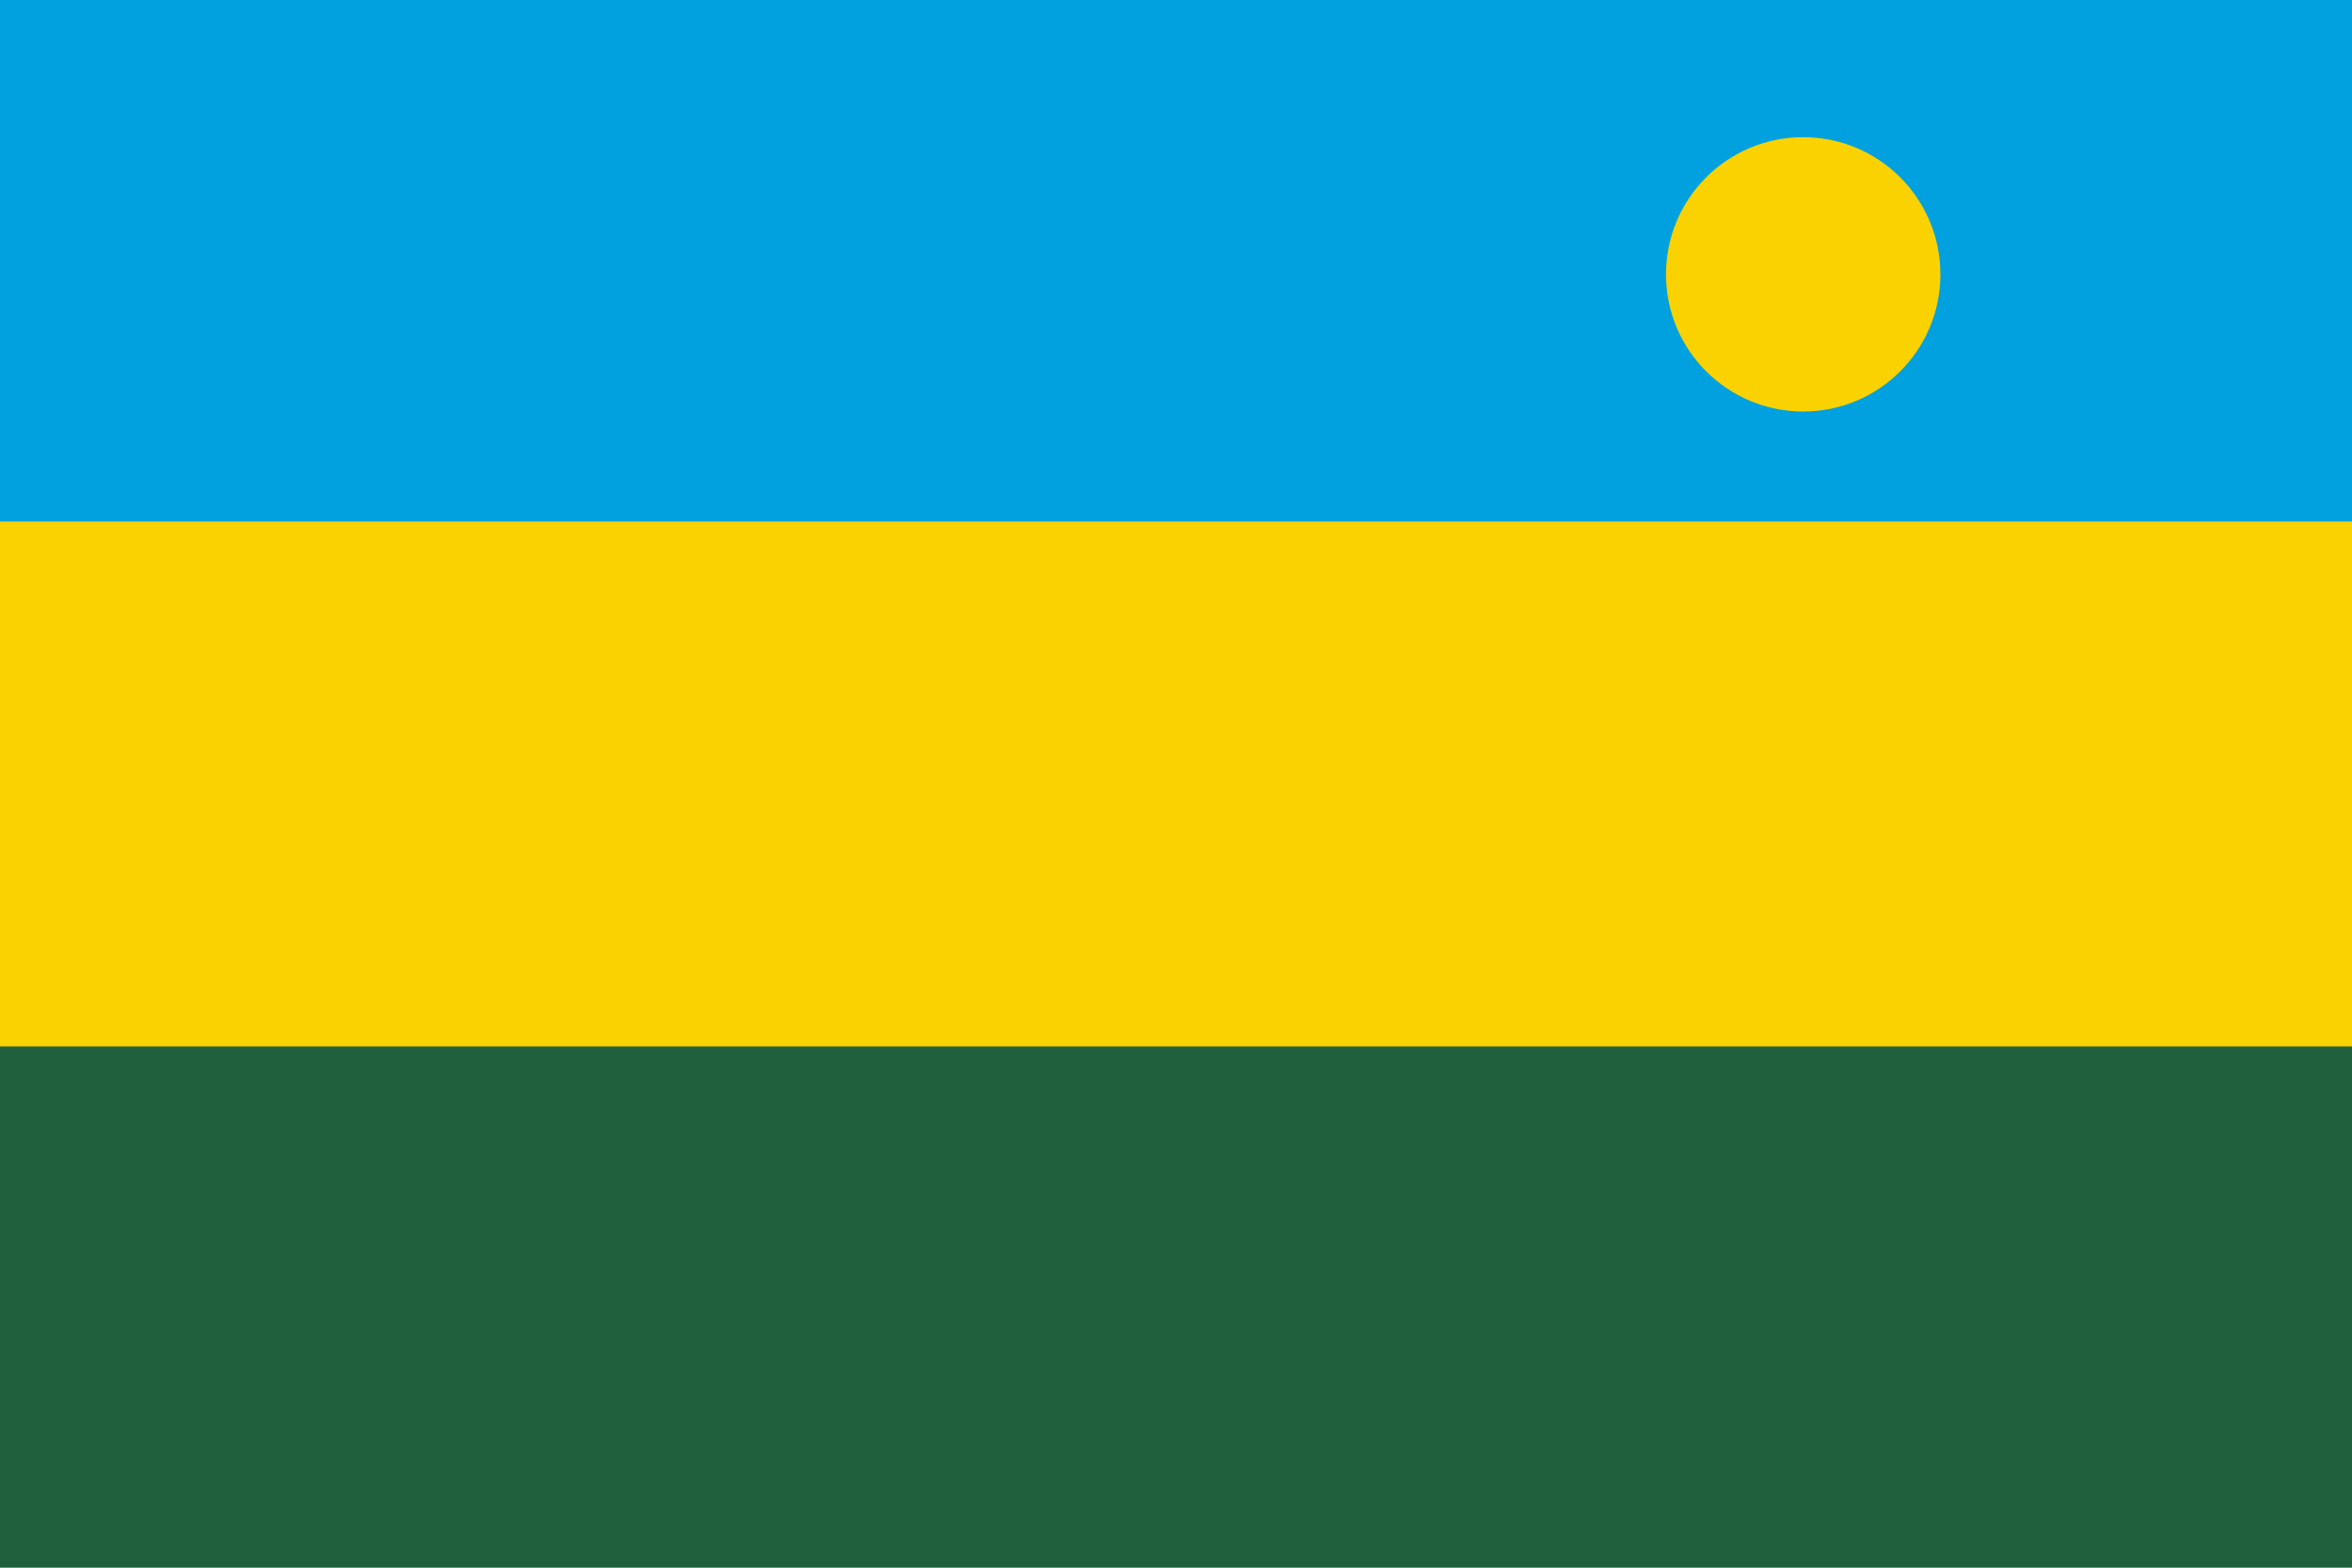
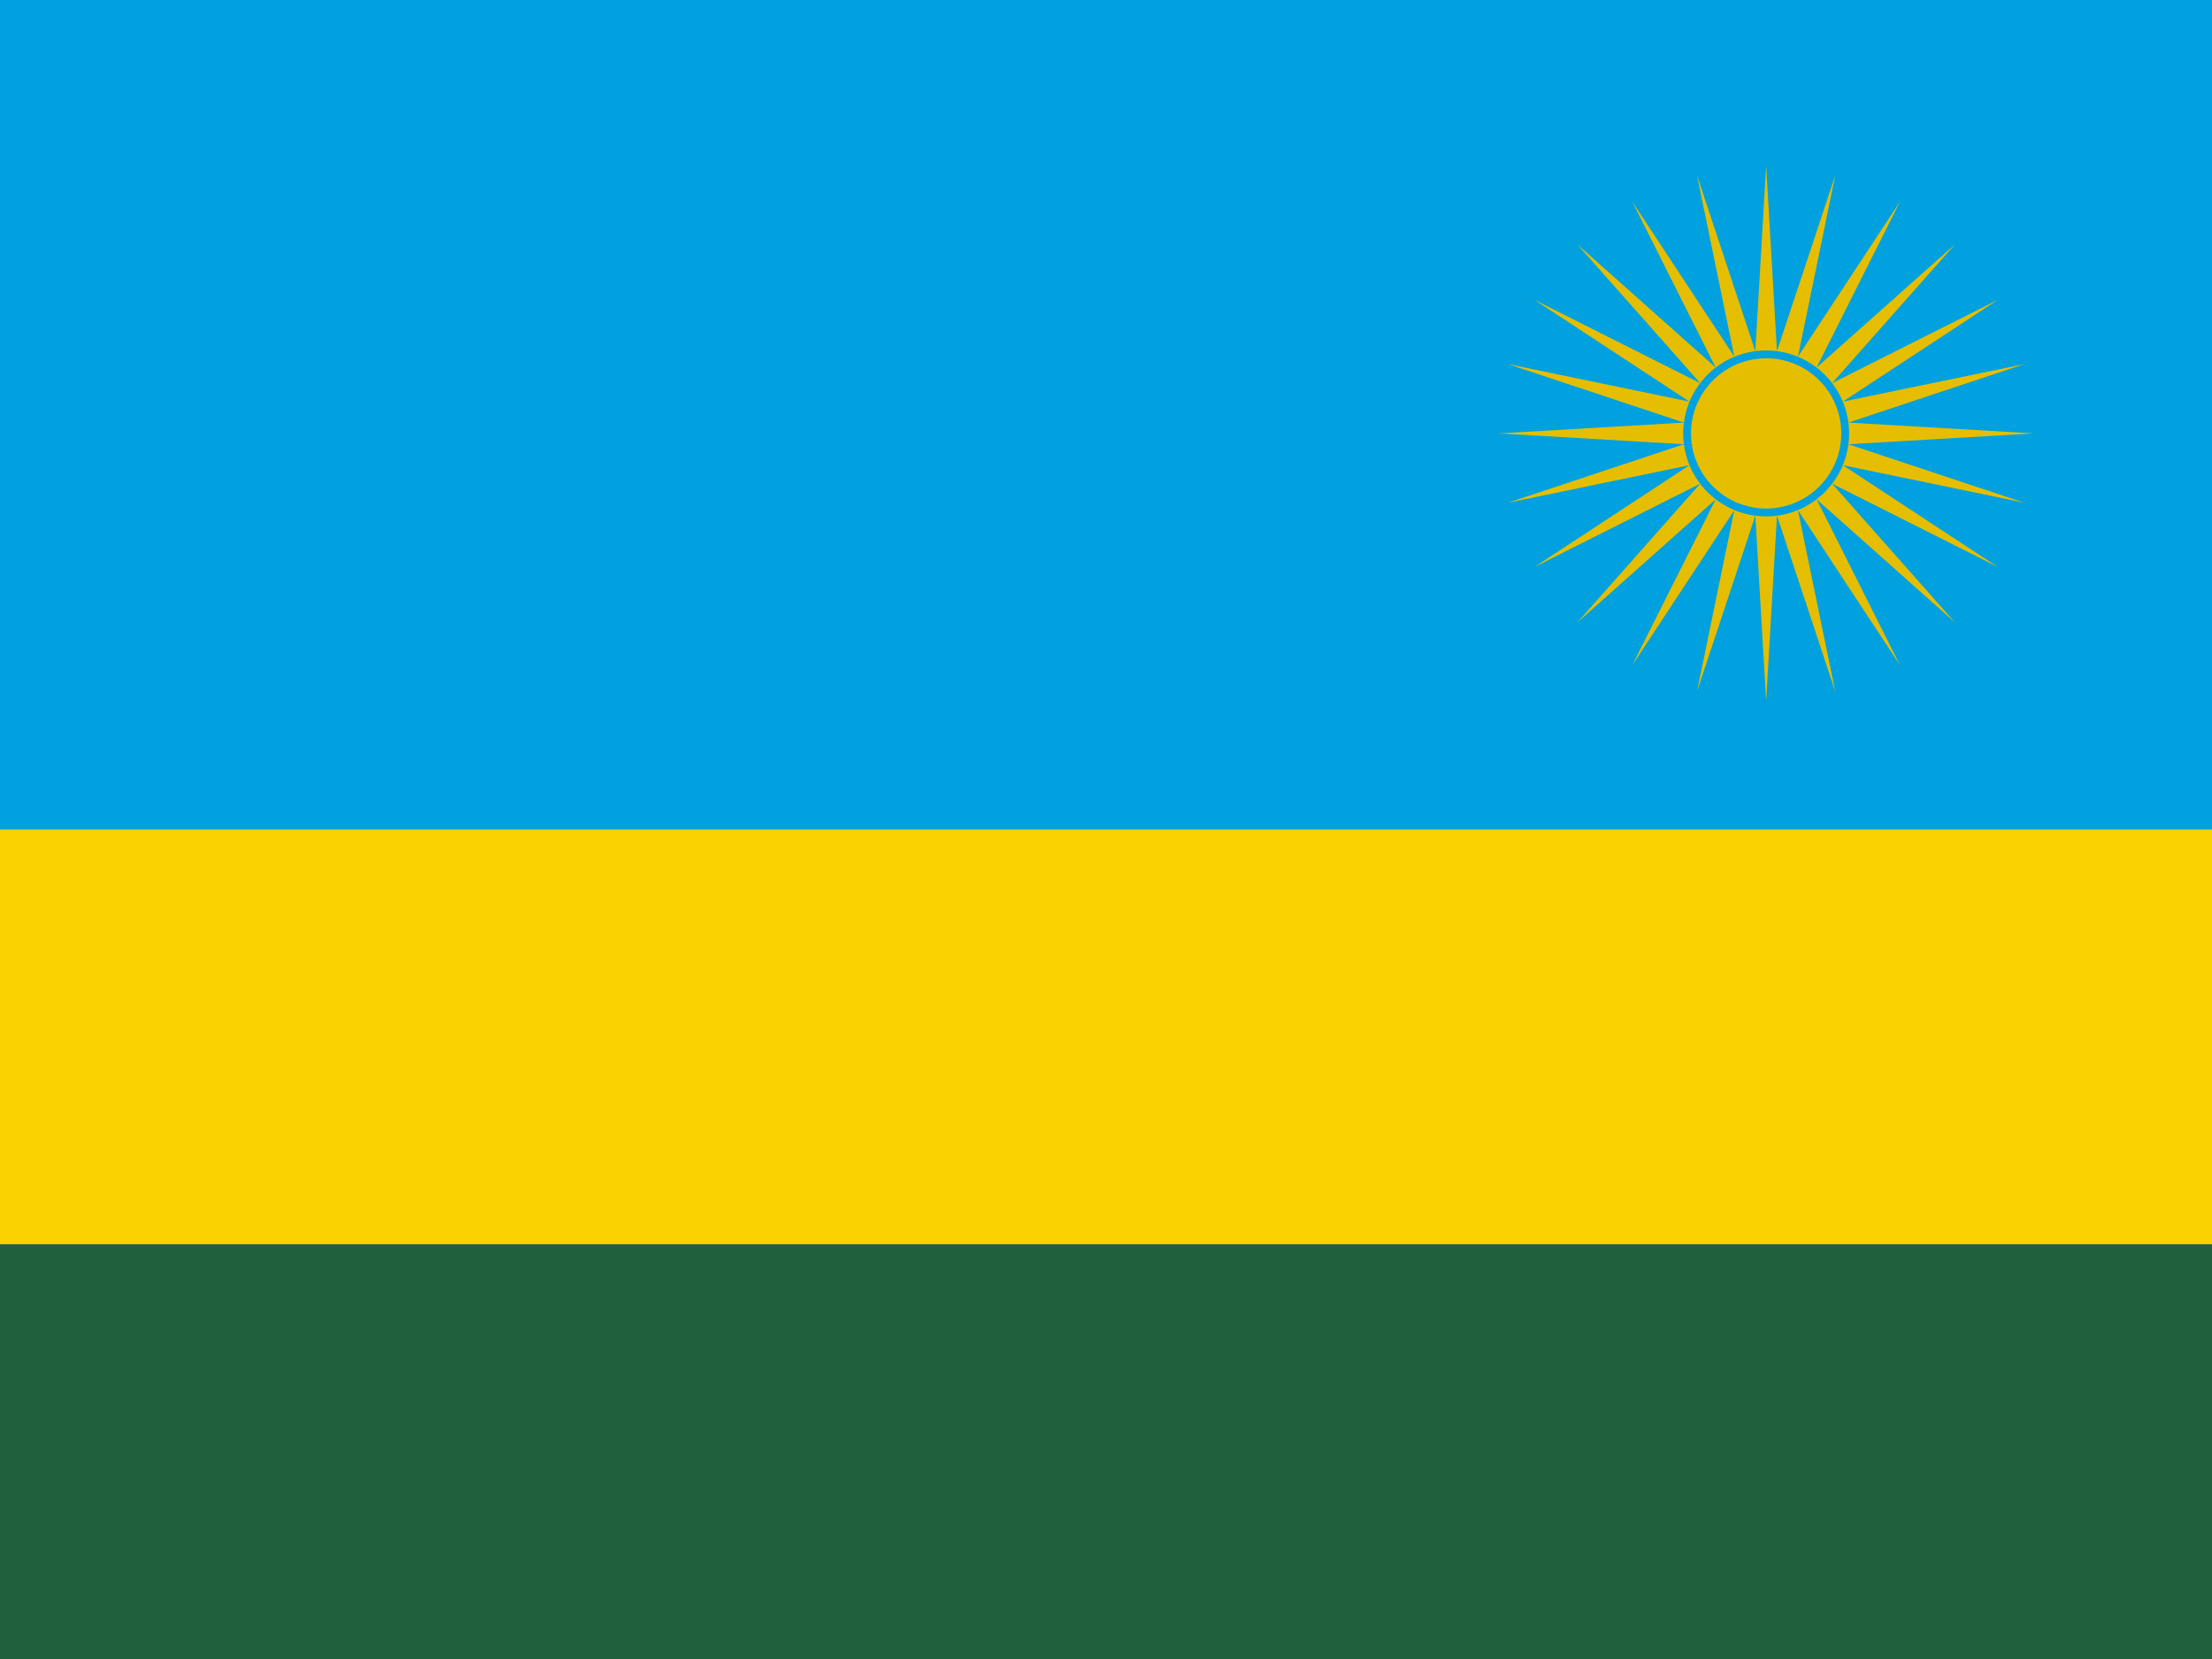
- <svg xmlns="http://www.w3.org/2000/svg" viewBox="0 0 600 400">
-   <path fill="#20603D" d="M0 0h600v400H0z" />
-   <path fill="#FAD201" d="M0 133h600v134H0z" />
-   <path fill="#00A1DE" d="M0 0h600v133H0z" />
-   <circle cx="460" cy="70" r="35" fill="#FAD201" />
+ <svg xmlns="http://www.w3.org/2000/svg" xmlns:xlink="http://www.w3.org/1999/xlink" id="flag-icons-rw" viewBox="0 0 640 480">
+   <path fill="#20603d" d="M0 0h640v480H0z" />
+   <path fill="#fad201" d="M0 0h640v360H0z" />
+   <path fill="#00a1de" d="M0 0h640v240H0z" />
+   <g transform="translate(511 125.4)scale(.66667)">
+     <g id="rw-b">
+       <path id="rw-a" fill="#e5be01" d="M116.1 0 35.7 4.7l76.4 25.4-78.8-16.3L100.6 58l-72-36.2L82 82.1 21.9 28.6l36.2 72-44.3-67.3L30 112 4.7 35.7 0 116.1-1-1z" />
+       <use xlink:href="#rw-a" width="100%" height="100%" transform="scale(1 -1)" />
+     </g>
+     <use xlink:href="#rw-b" width="100%" height="100%" transform="scale(-1 1)" />
+     <circle r="34.3" fill="#e5be01" stroke="#00a1de" stroke-width="3.4" />
+   </g>
</svg>
